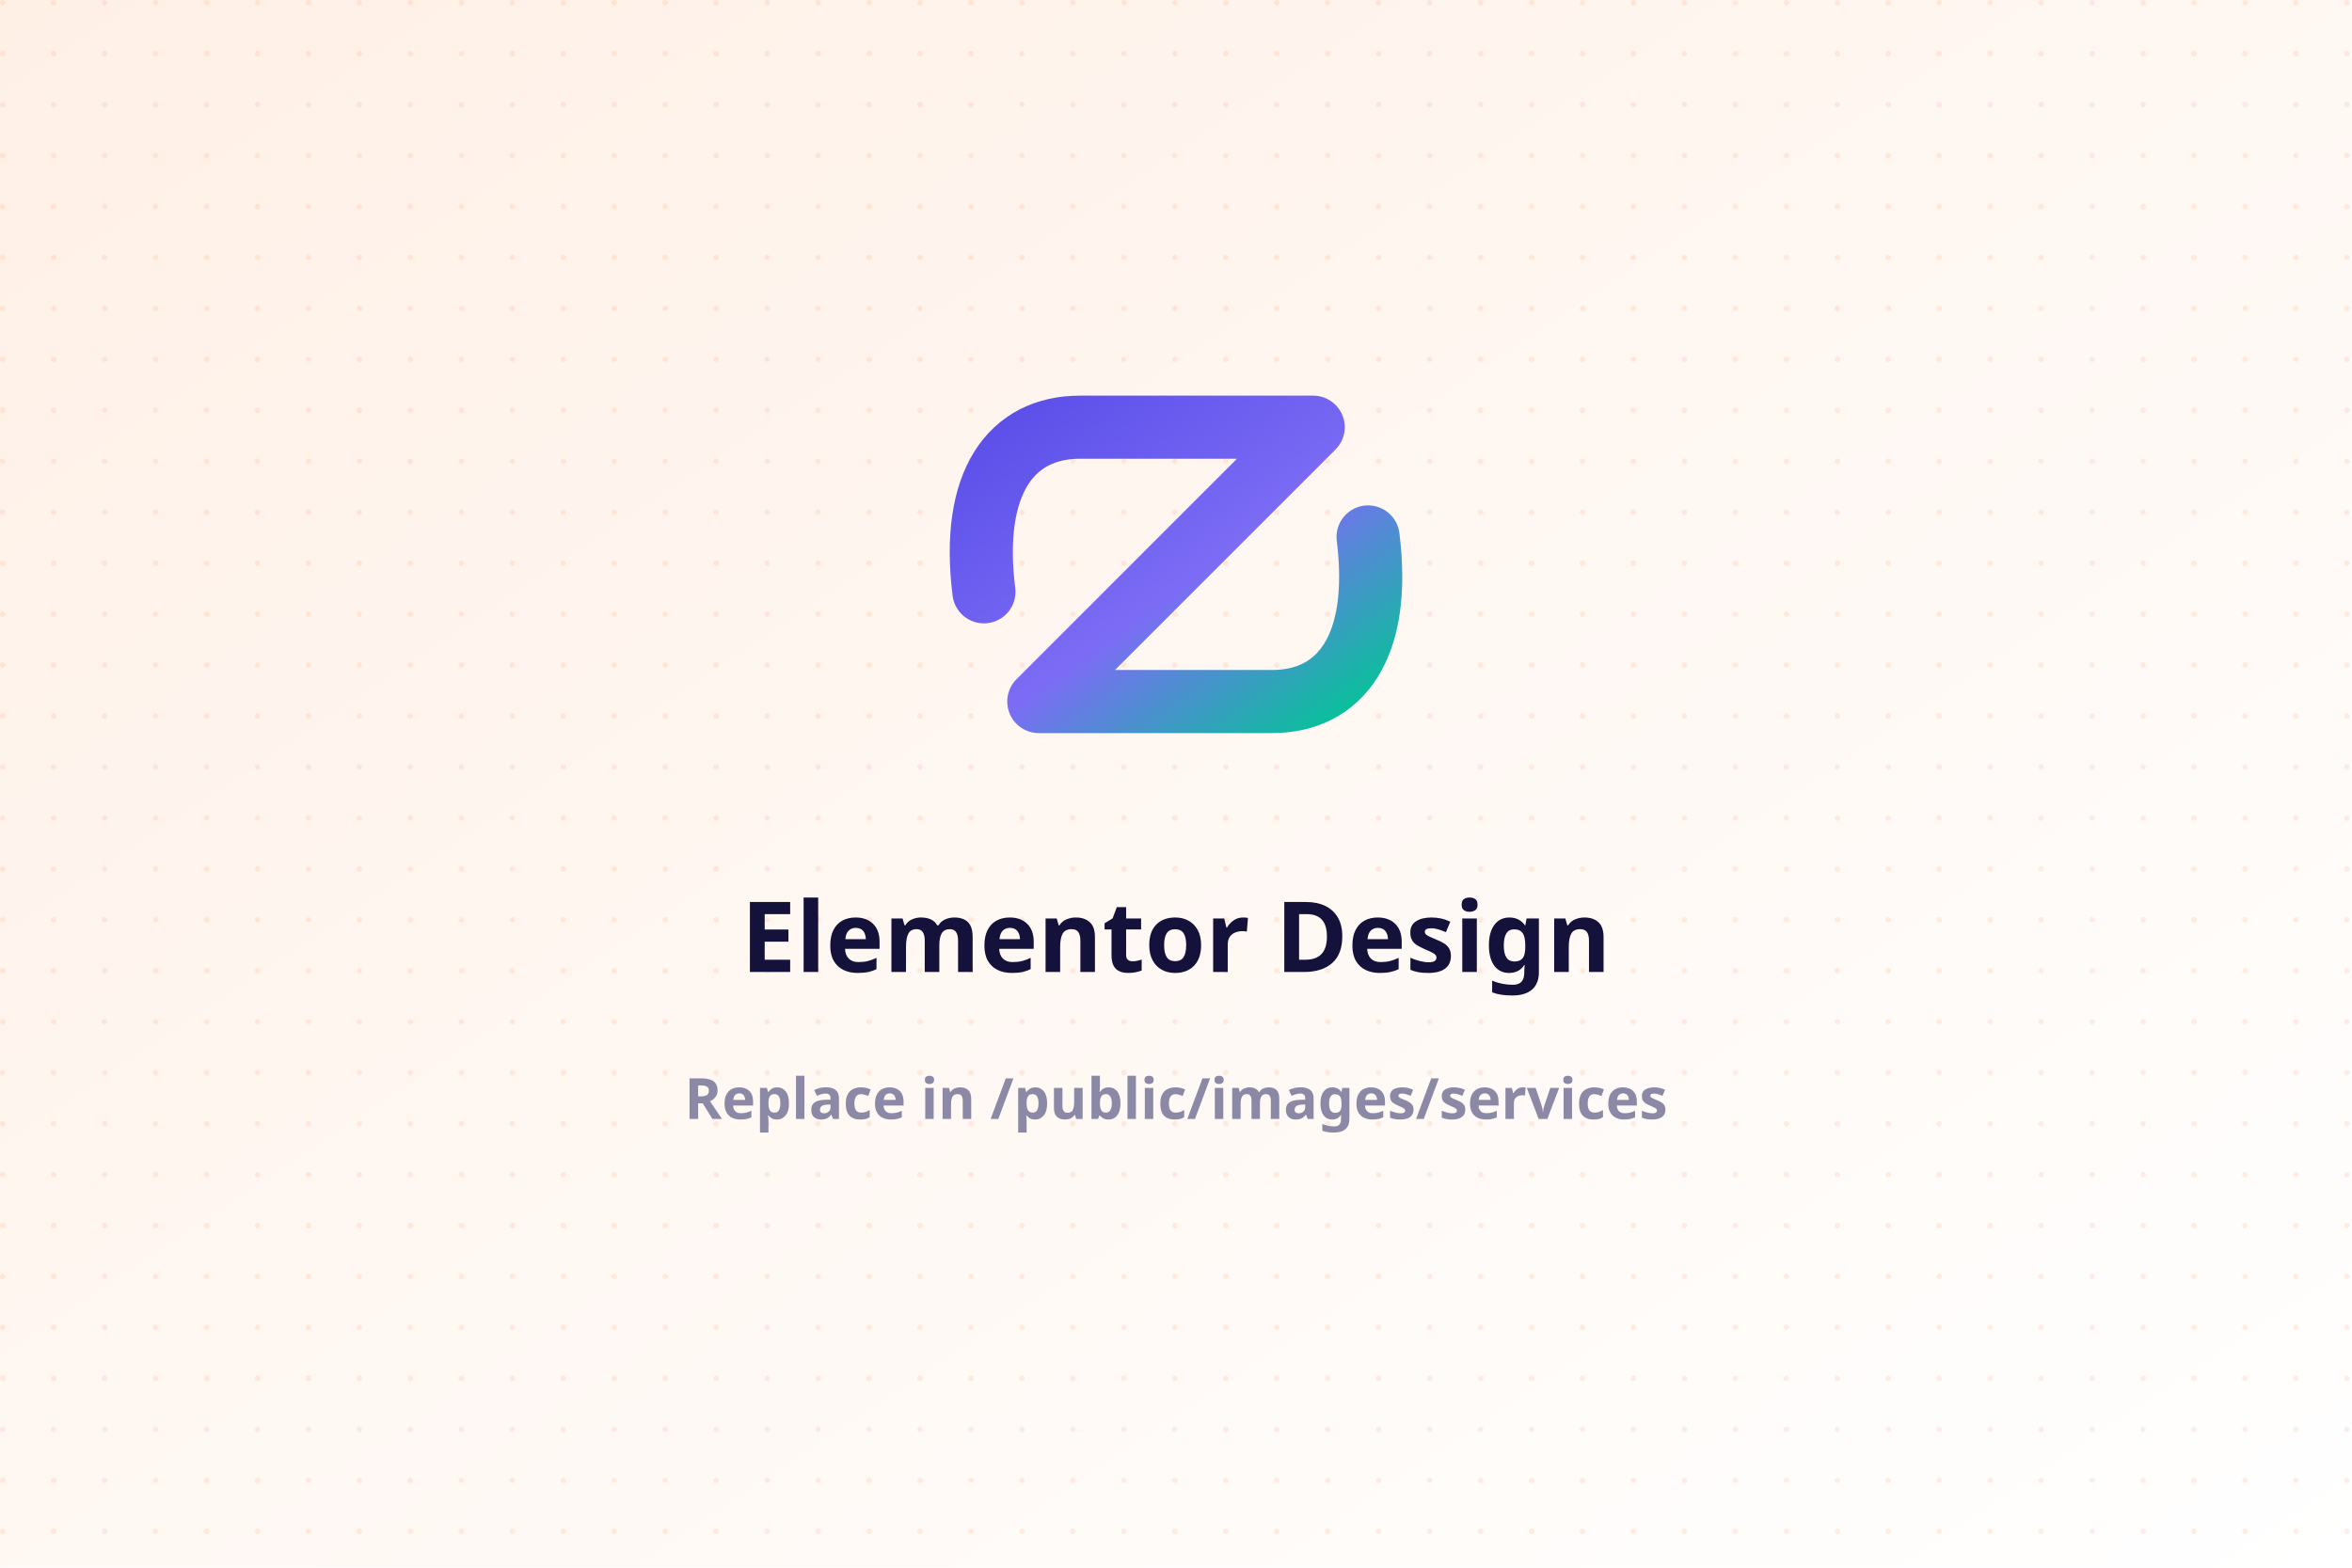
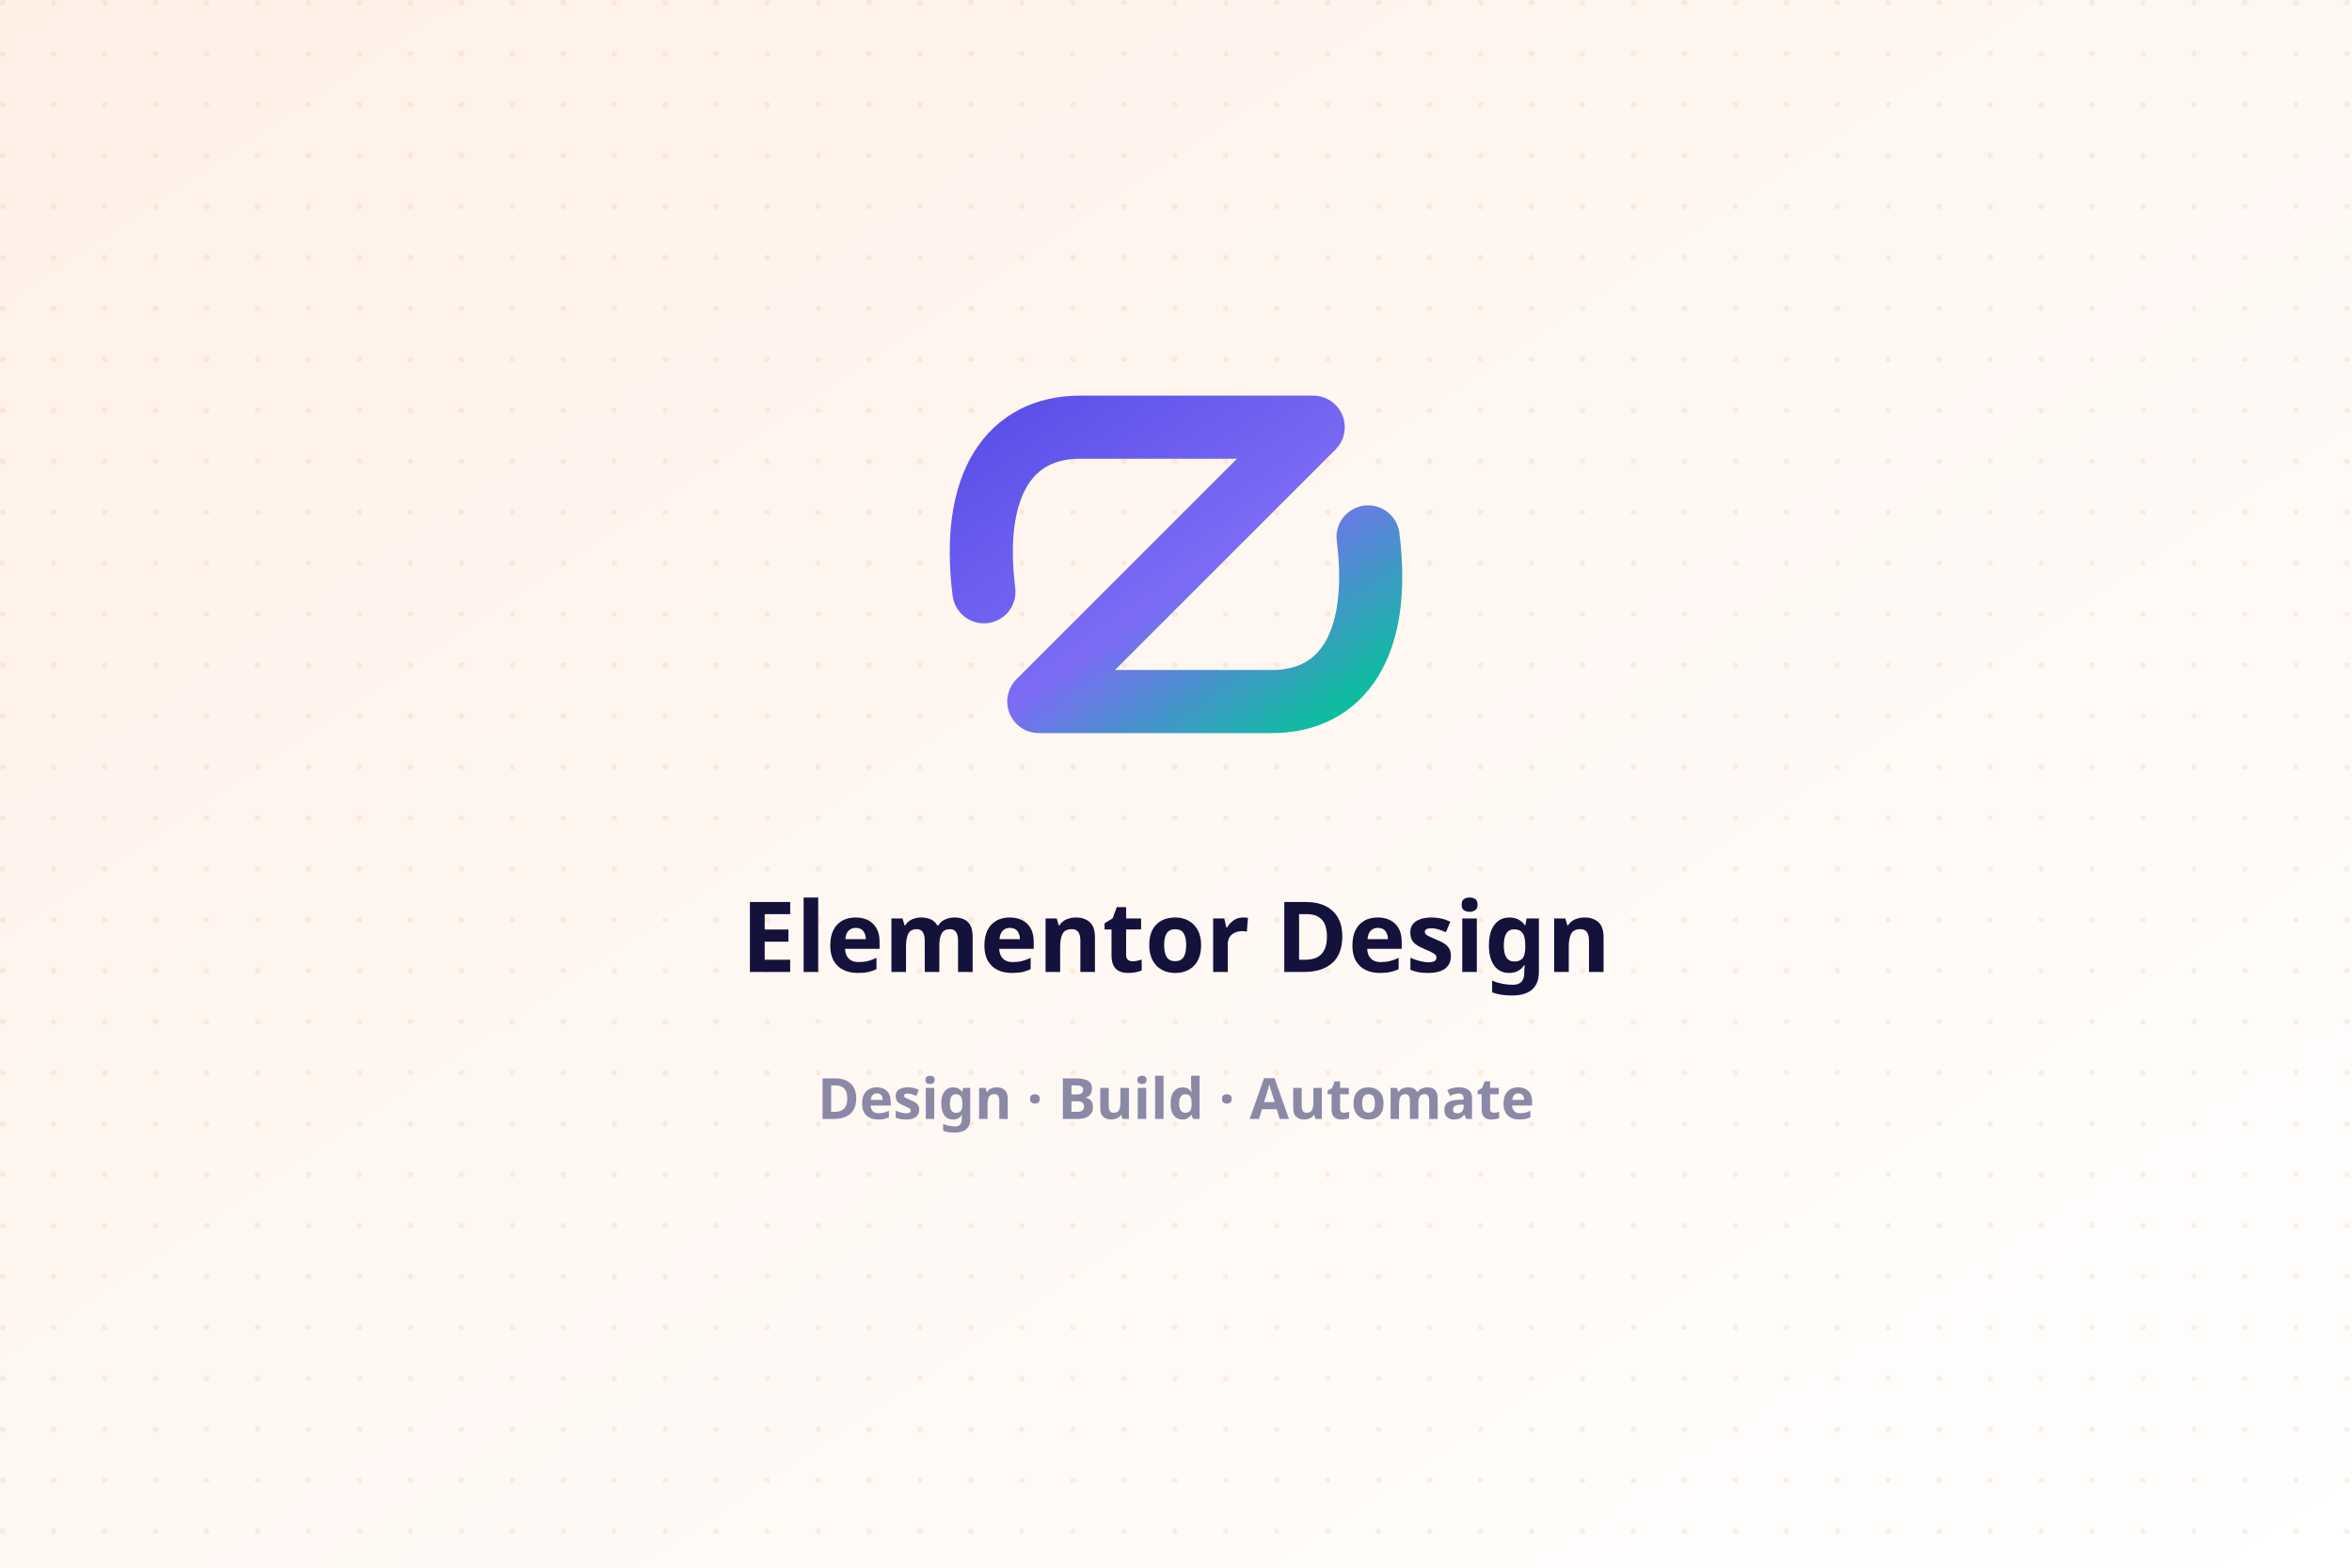
- <svg xmlns="http://www.w3.org/2000/svg" viewBox="0 0 1200 800" width="1200" height="800" role="img" aria-label="Elementor Design placeholder">
+ <svg xmlns="http://www.w3.org/2000/svg" viewBox="0 0 1200 800" width="1200" height="800" role="img" aria-label="Elementor Design — Flowzync">
  <defs>
    <linearGradient id="g" x1="0" y1="0" x2="1" y2="1">
      <stop offset="0" stop-color="#FFF0E6" />
      <stop offset="1" stop-color="#FFFFFF" />
    </linearGradient>
    <linearGradient id="s" x1="0" y1="0" x2="1" y2="1">
      <stop offset="0" stop-color="#5B4FE9" />
      <stop offset=".55" stop-color="#7C6CF5" />
      <stop offset="1" stop-color="#06C299" />
    </linearGradient>
    <pattern id="d" width="26" height="26" patternUnits="userSpaceOnUse">
      <circle cx="1.4" cy="1.4" r="1.4" fill="#FF7A3D" opacity=".13" />
    </pattern>
  </defs>
  <rect width="1200" height="800" fill="url(#g)" />
  <rect width="1200" height="800" fill="url(#d)" />
  <g transform="translate(432.0 120.0) scale(7.000)">
    <path d="M10 26 C9 18 12 14 17 14 H34 L14 34 H31 C36 34 39 30 38 22" fill="none" stroke="url(#s)" stroke-width="4.6" stroke-linecap="round" stroke-linejoin="round" />
  </g>
  <text x="50%" y="496" text-anchor="middle" font-family="Sora, Segoe UI, sans-serif" font-weight="700" font-size="50" fill="#14123B">Elementor Design</text>
-   <text x="50%" y="571" text-anchor="middle" font-family="Manrope, Segoe UI, sans-serif" font-weight="600" font-size="29" fill="#8B89A6">Replace in /public/images/services</text>
+   <text x="50%" y="571" text-anchor="middle" font-family="Manrope, Segoe UI, sans-serif" font-weight="600" font-size="29" fill="#8B89A6">Design · Build · Automate</text>
</svg>
